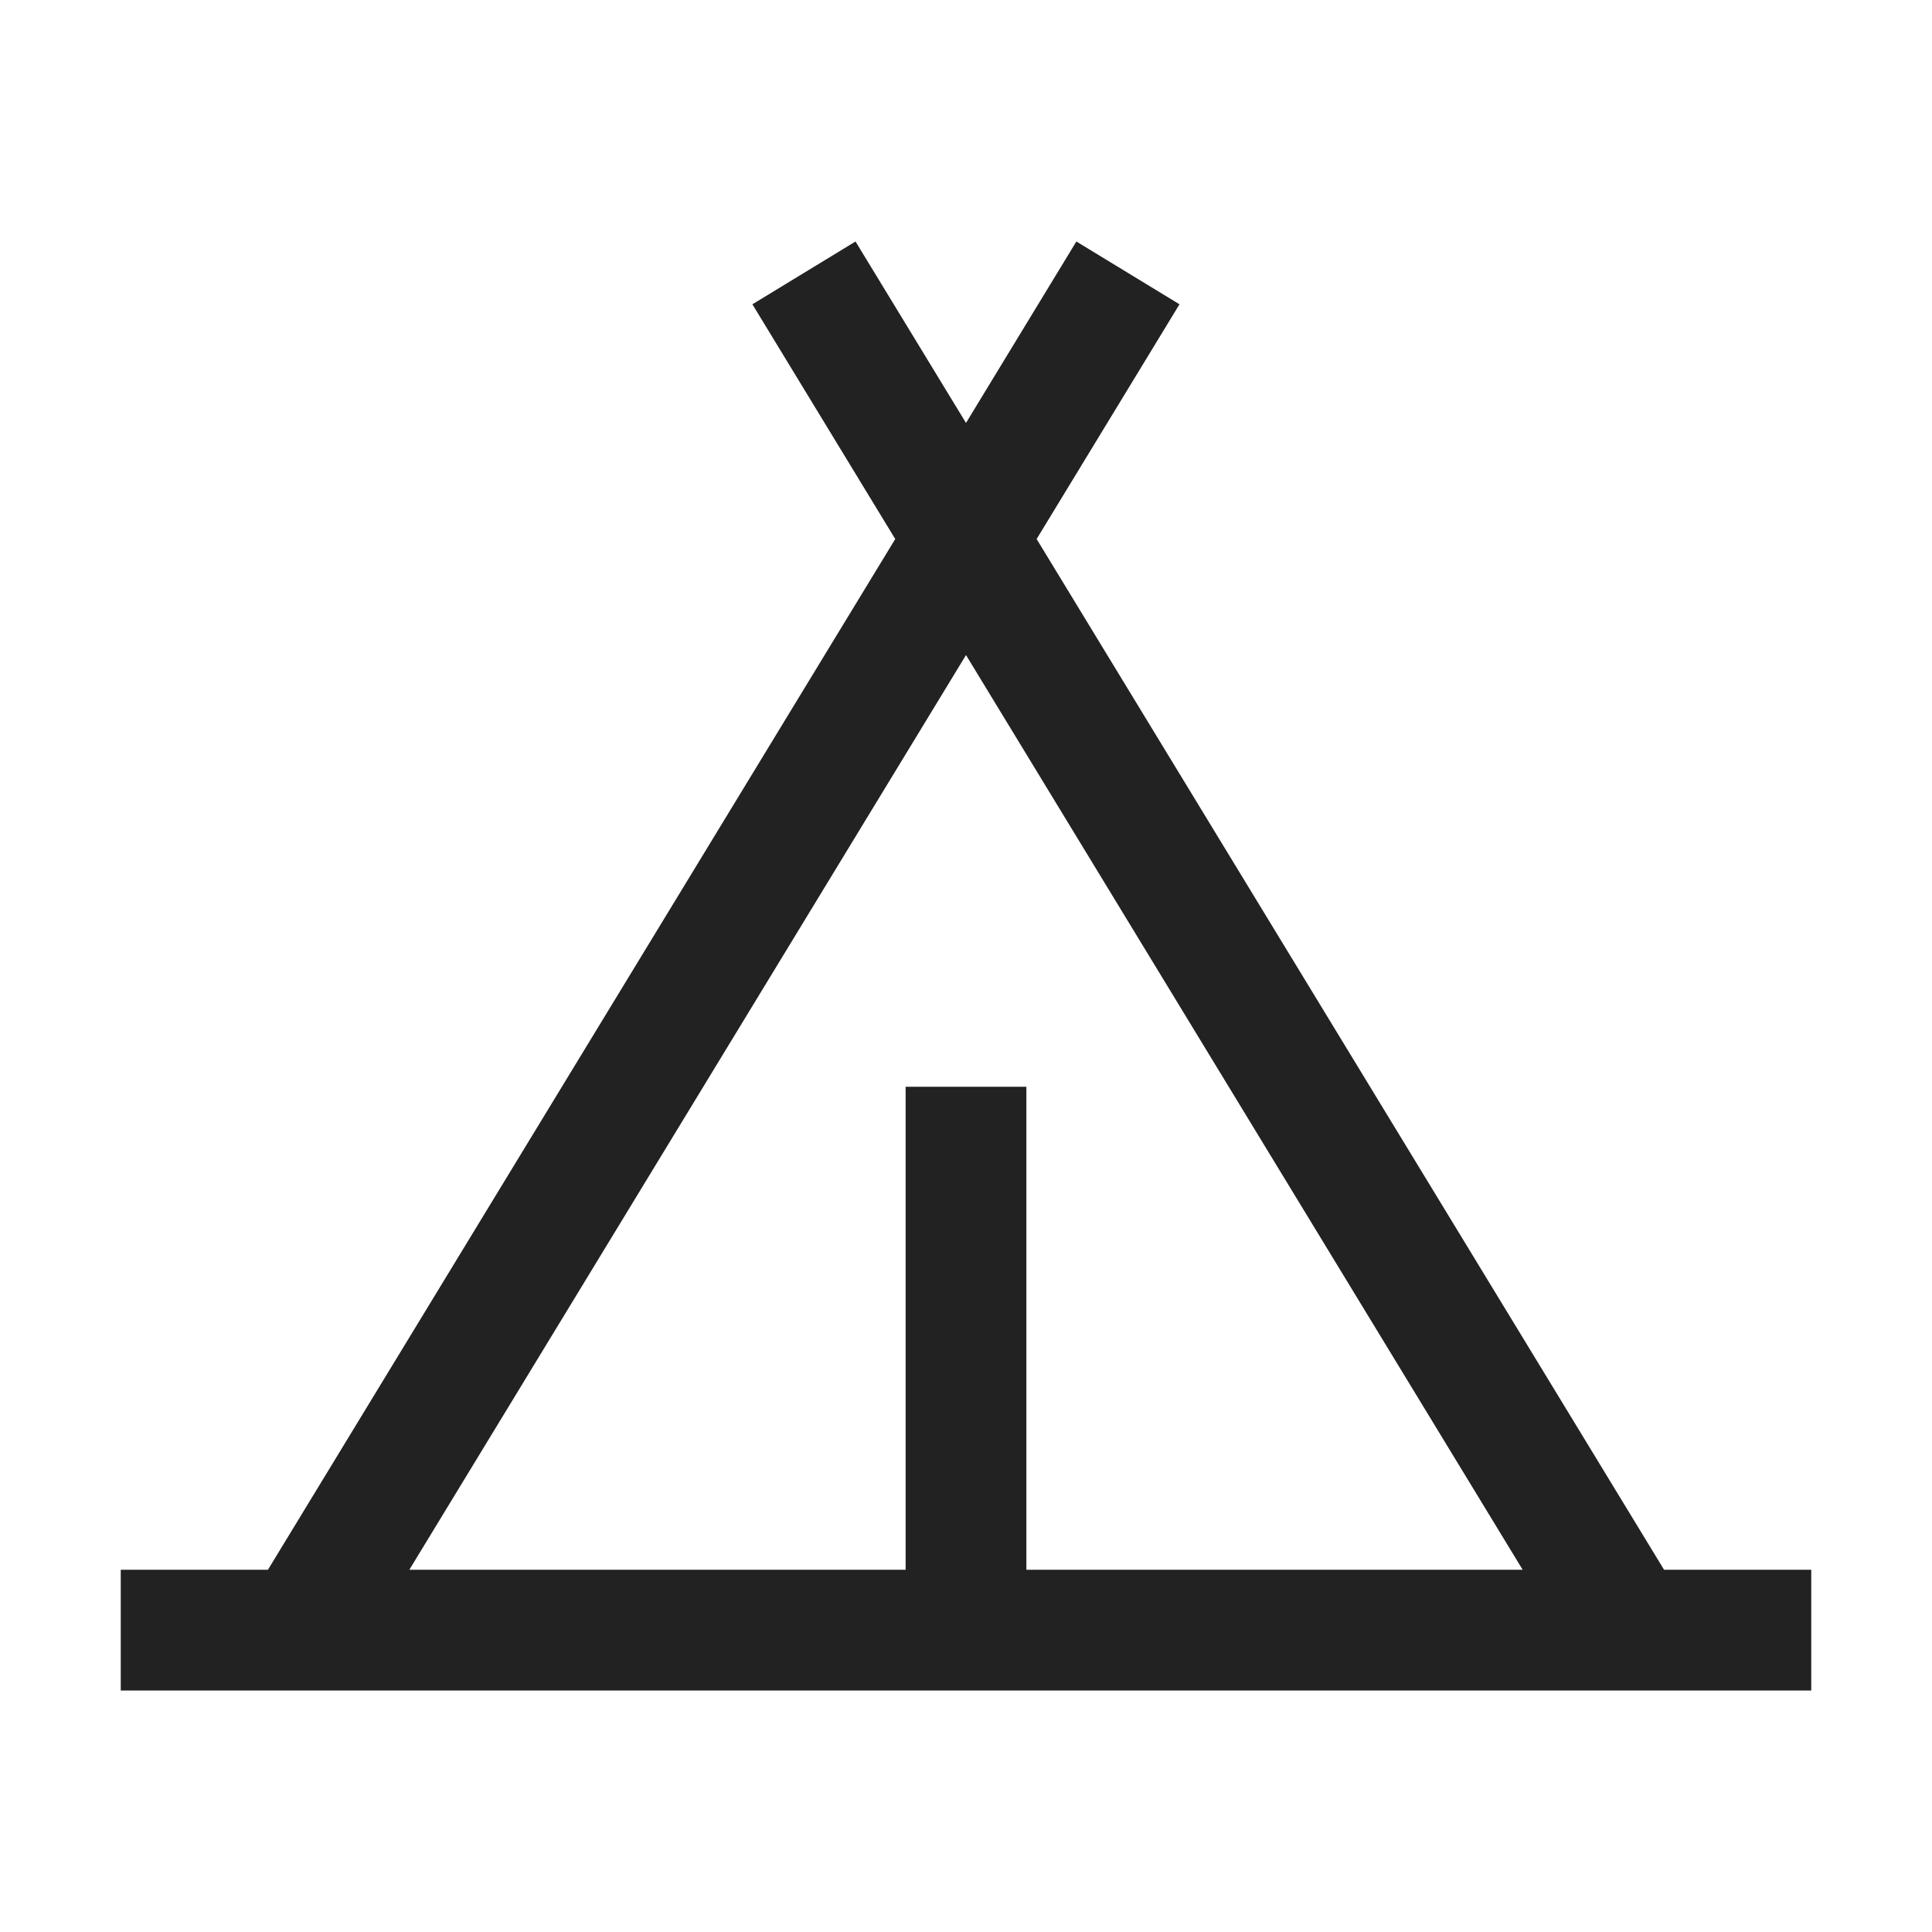
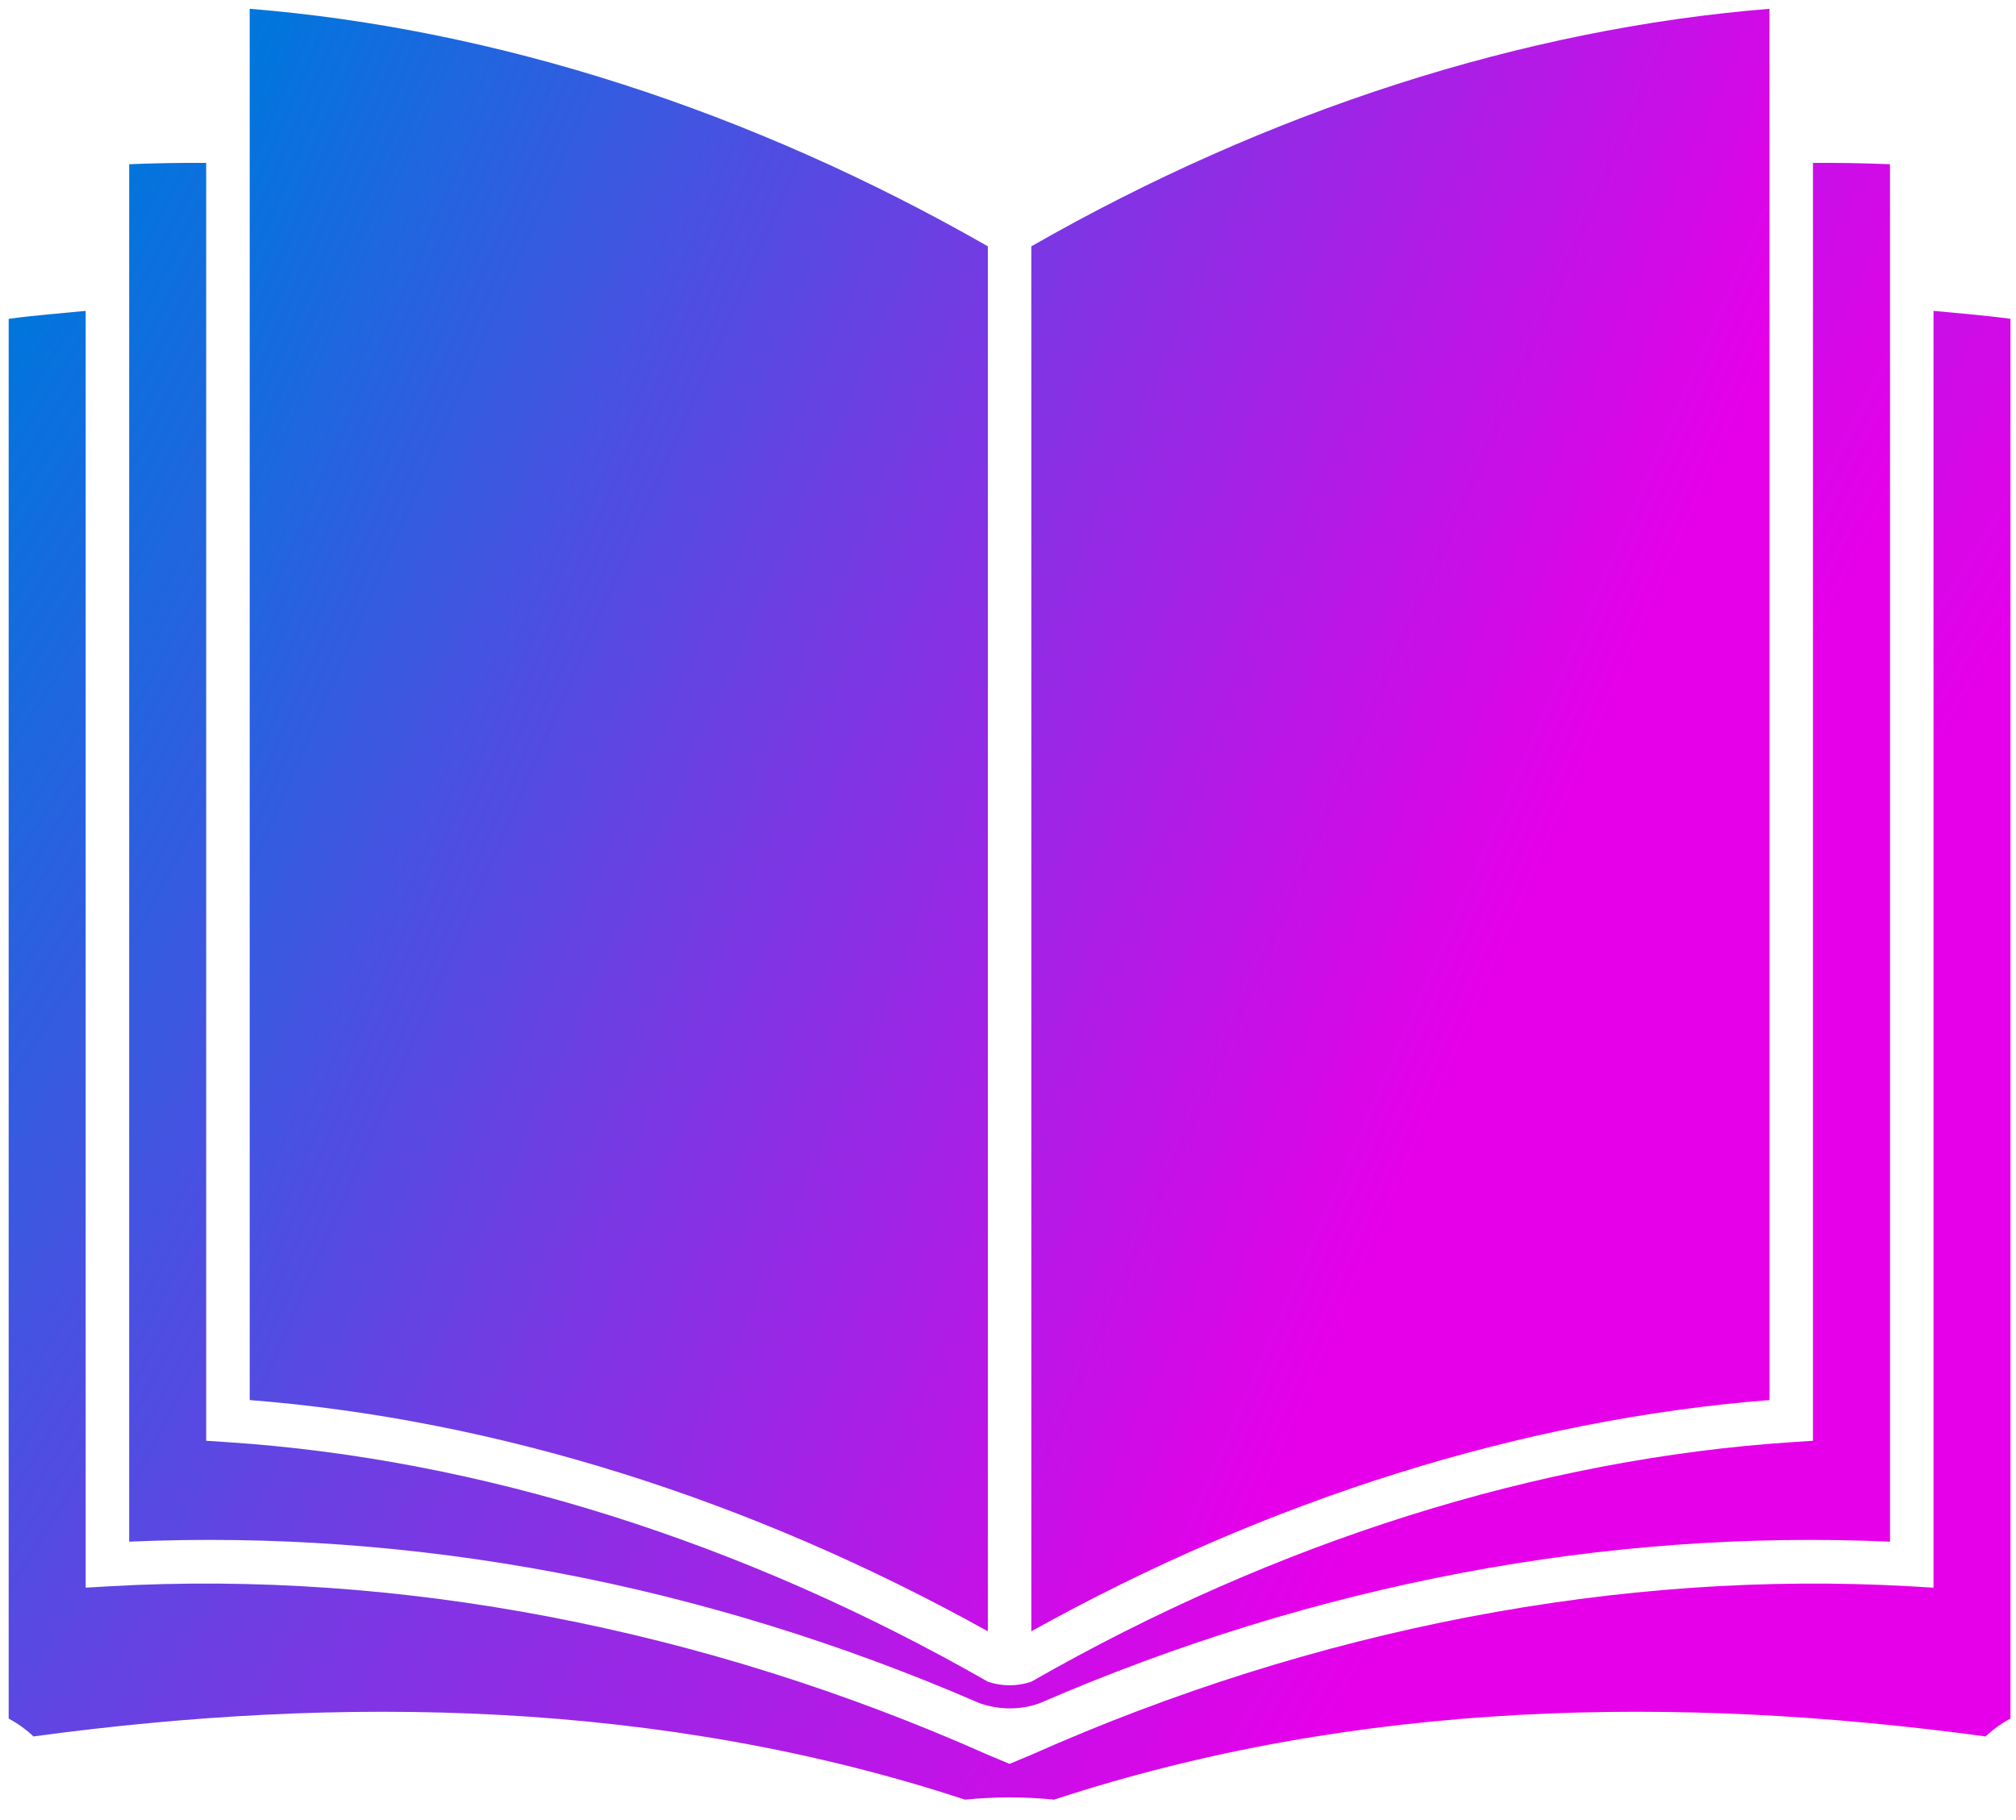
- <svg xmlns="http://www.w3.org/2000/svg" width="32" height="32" viewBox="0 0 32 32" fill="none">
-   <path fill-rule="evenodd" clip-rule="evenodd" d="M27.562 26L17.17 8.928l2.366-3.888L17.828 4L16 7.005L14.17 4l-1.708 1.04l2.366 3.888L4.438 26H2v2h28v-2zM16 10.85L25.22 26H17v-8h-2v8H6.78z" fill="#222" />
+ <svg xmlns="http://www.w3.org/2000/svg" width="180.6" height="163" class="iconAbove">
+   <defs>
+     <linearGradient y2="0%" x2="100%" y1="0%" x1="0%" id="1a8405a8-7b9c-4fc6-b8c7-05e9dbb9f49d" gradientTransform="rotate(25)">
+       <stop style="--darkreader-inline-stopcolor:#595c58;" stop-color=" rgb(0, 118, 221)" offset="0%" />
+       <stop style="--darkreader-inline-stopcolor:#664c55;" stop-color=" rgb(230, 0, 233)" offset="100%" />
+     </linearGradient>
+   </defs>
+   <g>
+     <rect fill="none" id="canvas_background" height="402" width="582" y="-1" x="-1" />
+   </g>
+   <g>
+     <g style="--darkreader-inline-stroke:none;" fill="url(#1a8405a8-7b9c-4fc6-b8c7-05e9dbb9f49d)" transform="matrix(2.12998,0,0,2.135997,53.92054,-26.99104) " id="1f0bb9ae-f57a-4194-b625-69fbb3dd6ca5">
+       <path id="svg_2" d="m16.232,22.967c-9.975,-5.691 -20.677,-9.125 -31.045,-9.962l0,58.351c10.367,0.814 21.05,4.154 31.045,9.699l0,-58.088zm32.875,-9.962c-10.368,0.838 -21.071,4.271 -31.045,9.962l0,58.087c9.993,-5.545 20.679,-8.885 31.045,-9.699l0,-58.35z" />
+       <path id="svg_3" d="m15.892,84.073c0.814,0.278 1.671,0.29 2.485,0.012c11.657,-5.043 23.865,-7.313 35.798,-6.79l0,-57.771a67.09,67.09 0 0 0 -3.24,-0.055l0,53.594l-0.852,0.056c-10.672,0.697 -21.732,4.177 -32.021,10.048a2.826,2.826 0 0 1 -1.83,0c-10.29,-5.871 -21.349,-9.351 -32.021,-10.048l-0.854,-0.056l0,-53.594a65.788,65.788 0 0 0 -3.239,0.055l0,57.771c11.932,-0.524 24.114,1.735 35.774,6.778z" />
+       <path id="svg_4" d="m59.242,26.009c-1.07,-0.149 -2.157,-0.228 -3.237,-0.335l0,53.55l-0.968,-0.056c-12.195,-0.699 -25.06,1.777 -36.975,7.065l-0.916,0.381l-0.915,-0.381c-11.917,-5.288 -24.781,-7.765 -36.976,-7.065l-0.967,0.056l0,-53.55c-1.081,0.108 -2.168,0.187 -3.238,0.335l0,58.707a4.876,4.876 0 0 1 1.044,0.748c12.951,-1.75 26.393,-1.536 39.18,2.651a19.022,19.022 0 0 1 1.873,-0.095c0.661,0 1.285,0.037 1.872,0.095c12.785,-4.188 26.229,-4.401 39.179,-2.651c0,0 0.474,-0.462 1.044,-0.748l0,-58.707z" />
+     </g>
+   </g>
</svg>
